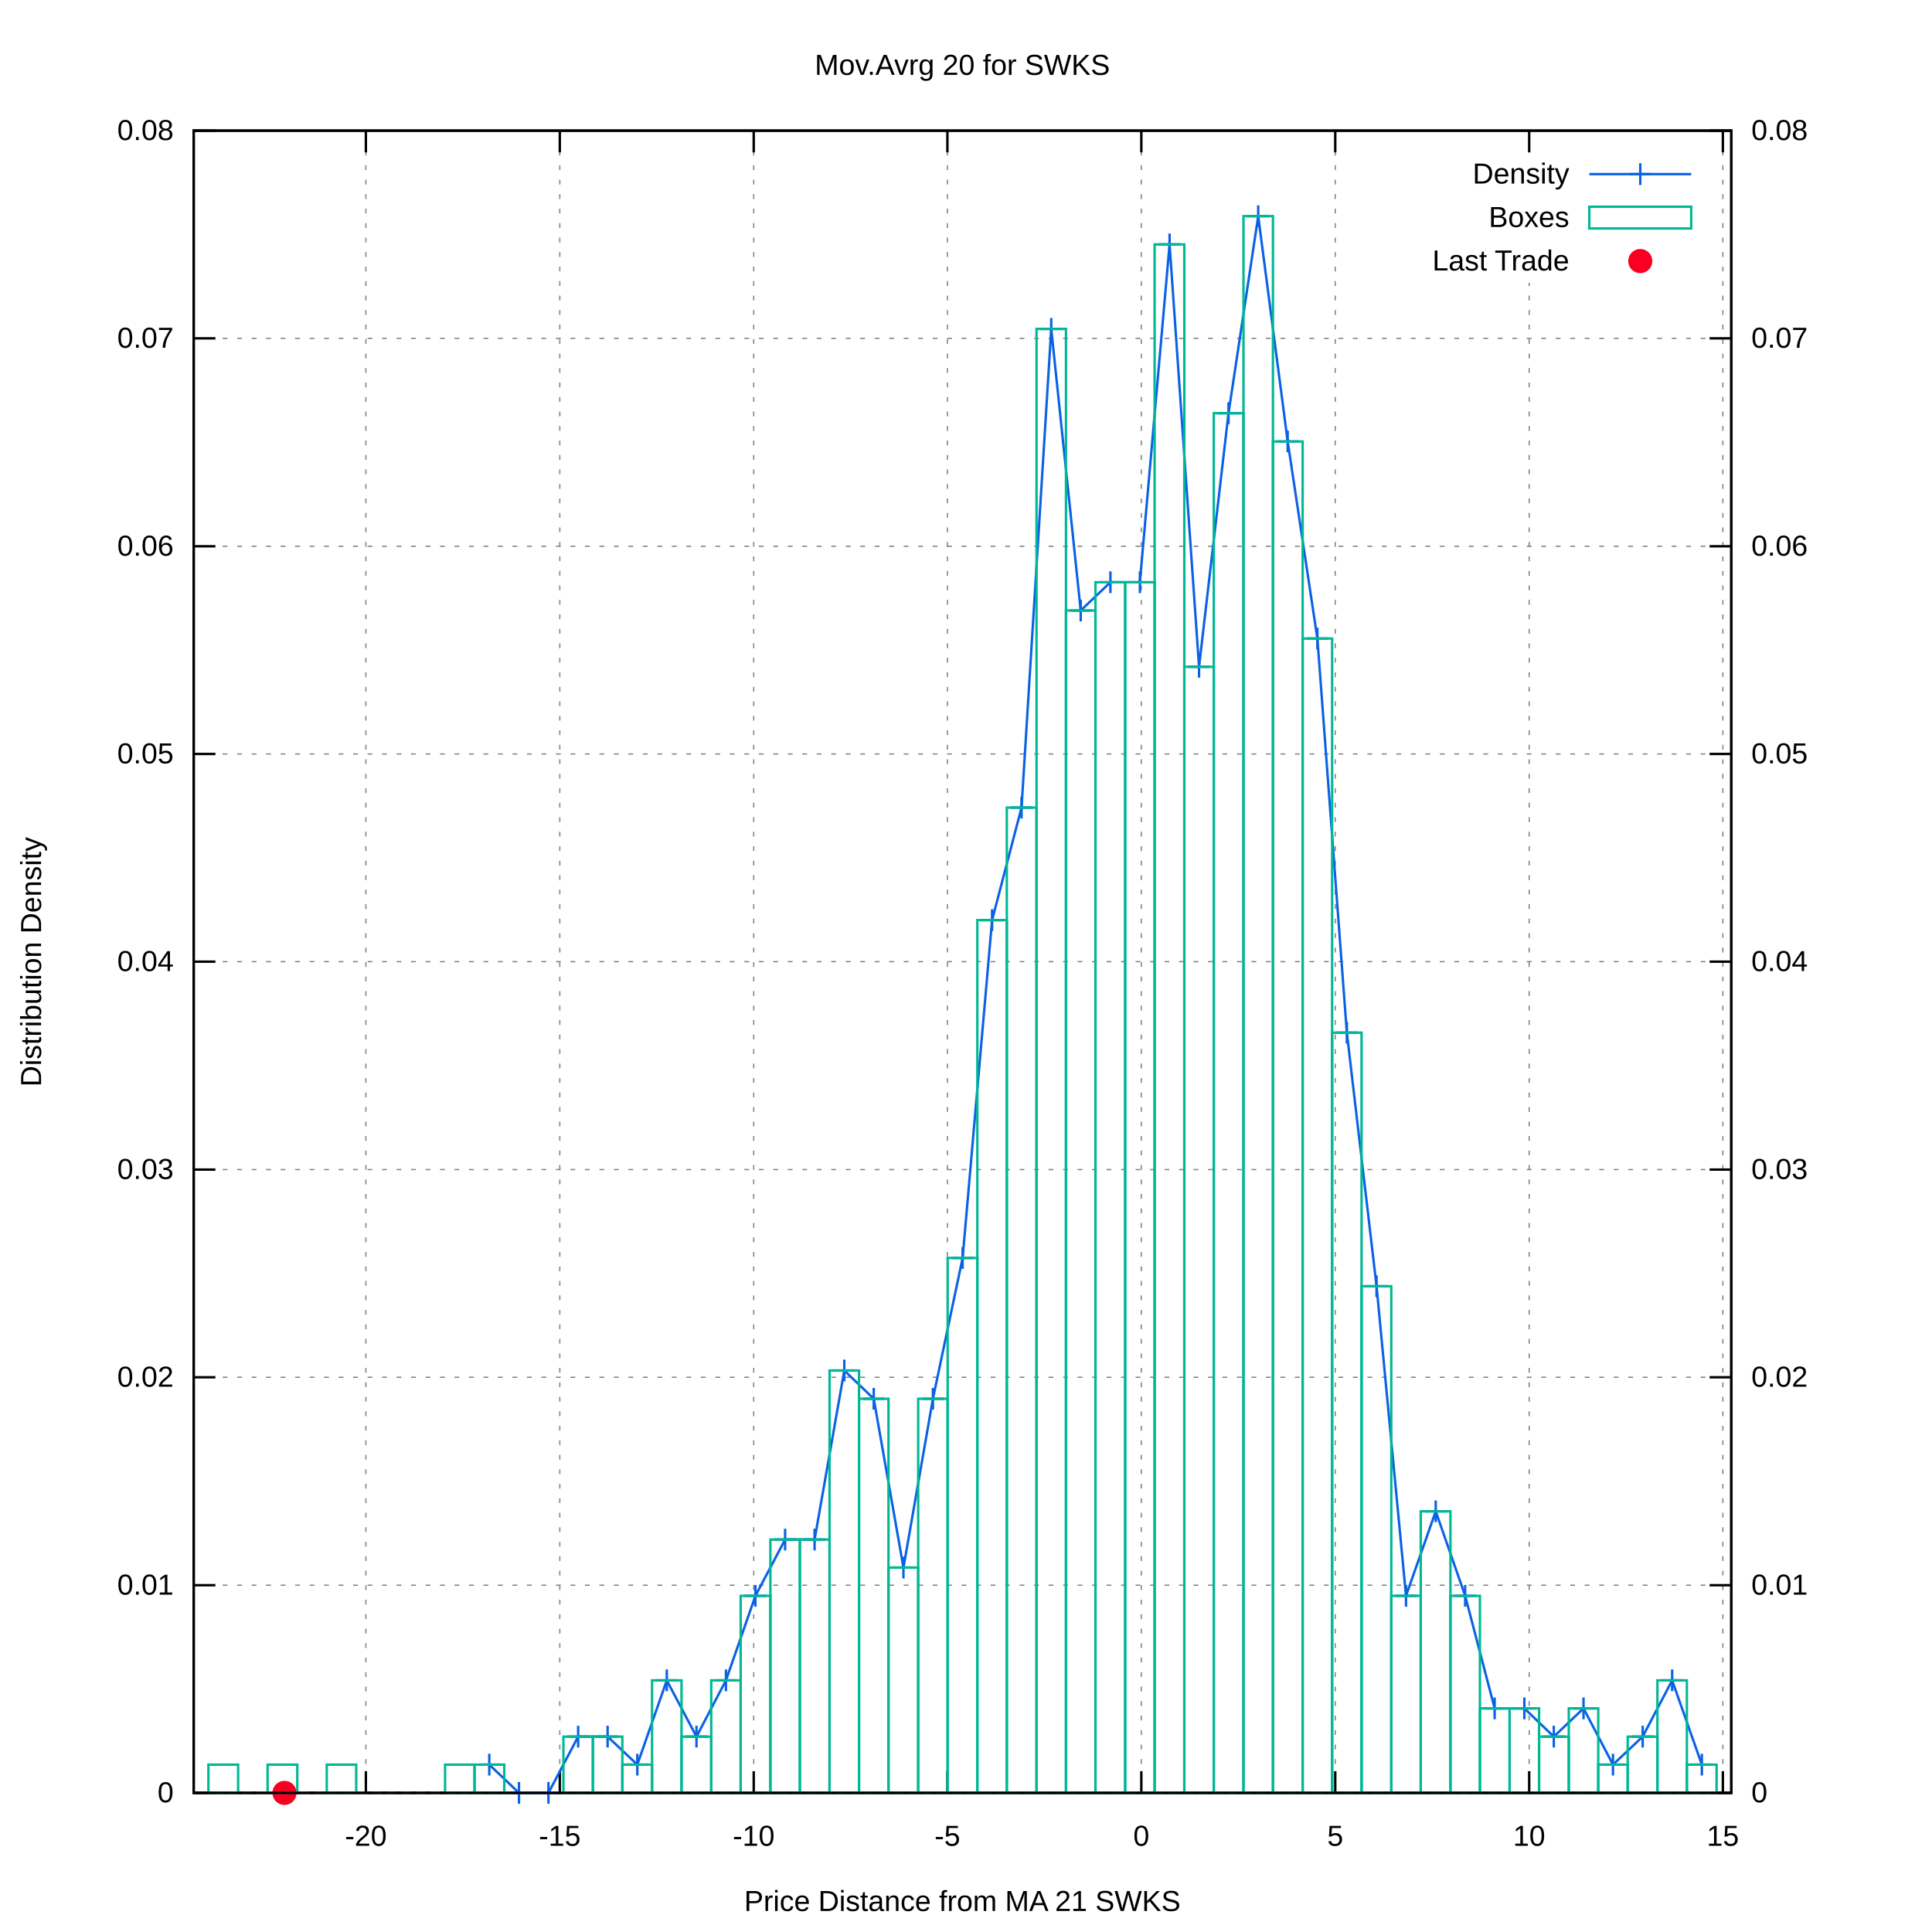
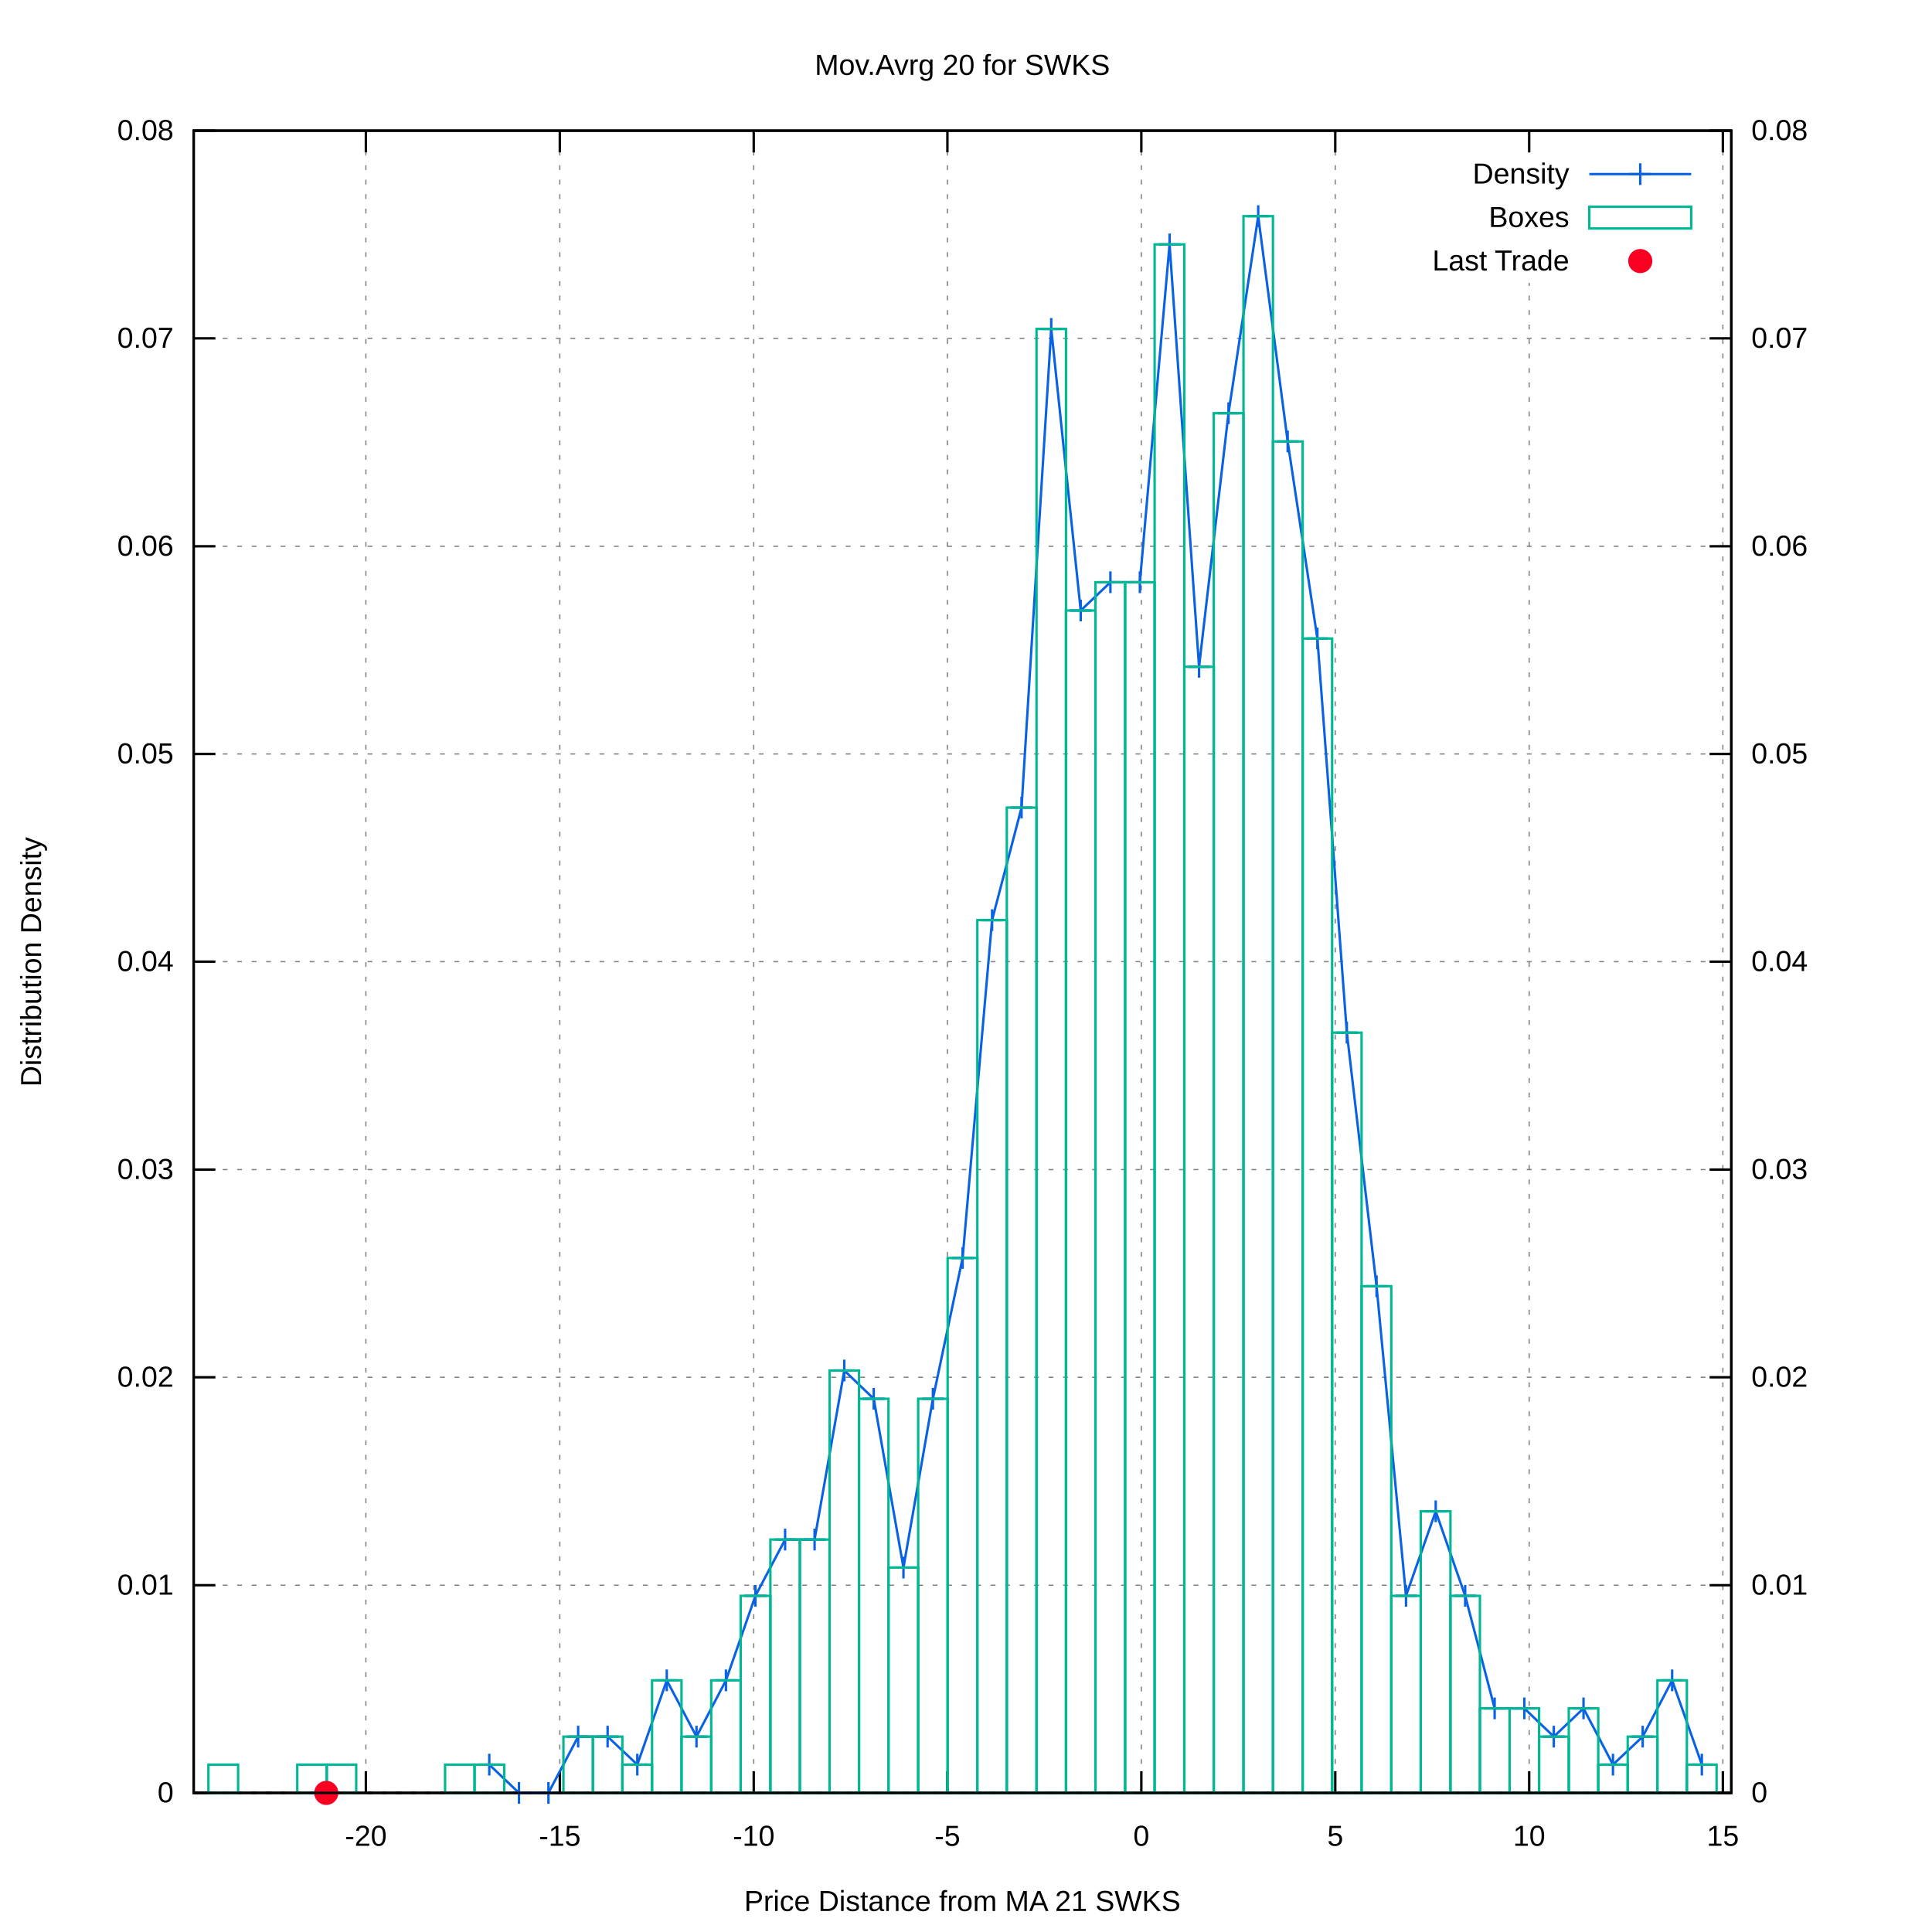
<svg xmlns="http://www.w3.org/2000/svg" xmlns:xlink="http://www.w3.org/1999/xlink" viewBox="0 0 800 800">
  <g id="gnuplot_canvas">
    <rect x="0" y="0" width="800" height="800" fill="#ffffff" />
    <defs>
      <circle id="gpDot" r="0.5" stroke-width="0.5" />
      <path id="gpPt0" stroke-width="0.222" stroke="currentColor" d="M-1,0 h2 M0,-1 v2" />
      <path id="gpPt1" stroke-width="0.222" stroke="currentColor" d="M-1,-1 L1,1 M1,-1 L-1,1" />
      <path id="gpPt2" stroke-width="0.222" stroke="currentColor" d="M-1,0 L1,0 M0,-1 L0,1 M-1,-1 L1,1 M-1,1 L1,-1" />
      <rect id="gpPt3" stroke-width="0.222" stroke="currentColor" x="-1" y="-1" width="2" height="2" />
      <rect id="gpPt4" stroke-width="0.222" stroke="currentColor" fill="currentColor" x="-1" y="-1" width="2" height="2" />
      <circle id="gpPt5" stroke-width="0.222" stroke="currentColor" cx="0" cy="0" r="1" />
      <use xlink:href="#gpPt5" id="gpPt6" fill="currentColor" stroke="none" />
      <path id="gpPt7" stroke-width="0.222" stroke="currentColor" d="M0,-1.33 L-1.33,0.67 L1.33,0.67 z" />
      <use xlink:href="#gpPt7" id="gpPt8" fill="currentColor" stroke="none" />
      <use xlink:href="#gpPt7" id="gpPt9" stroke="currentColor" transform="rotate(180)" />
      <use xlink:href="#gpPt9" id="gpPt10" fill="currentColor" stroke="none" />
      <use xlink:href="#gpPt3" id="gpPt11" stroke="currentColor" transform="rotate(45)" />
      <use xlink:href="#gpPt11" id="gpPt12" fill="currentColor" stroke="none" />
      <path id="gpPt13" stroke-width="0.222" stroke="currentColor" d="M0,1.330 L1.265,0.411 L0.782,-1.067 L-0.782,-1.076 L-1.265,0.411 z" />
      <use xlink:href="#gpPt13" id="gpPt14" fill="currentColor" stroke="none" />
      <filter id="textbox" filterUnits="objectBoundingBox" x="0" y="0" height="1" width="1">
        <feFlood flood-color="#FFFFFF" flood-opacity="1" result="bgnd" />
        <feComposite in="SourceGraphic" in2="bgnd" operator="atop" />
      </filter>
      <filter id="greybox" filterUnits="objectBoundingBox" x="0" y="0" height="1" width="1">
        <feFlood flood-color="lightgrey" flood-opacity="1" result="grey" />
        <feComposite in="SourceGraphic" in2="grey" operator="atop" />
      </filter>
    </defs>
    <g fill="none" color="#FFFFFF" stroke="black" stroke-width="1.00" stroke-linecap="butt" stroke-linejoin="miter">
</g>
    <g fill="none" color="black" stroke="currentColor" stroke-width="1.00" stroke-linecap="butt" stroke-linejoin="miter">
</g>
    <g fill="none" color="black" stroke="black" stroke-width="0.50" stroke-linecap="butt" stroke-linejoin="miter">
</g>
    <g fill="none" color="gray" stroke="currentColor" stroke-width="0.50" stroke-linecap="butt" stroke-linejoin="miter">
      <path stroke="gray" stroke-dasharray="2,4" class="gridline" d="M80.2,742.4 L716.9,742.4  " />
    </g>
    <g fill="none" color="gray" stroke="gray" stroke-width="1.00" stroke-linecap="butt" stroke-linejoin="miter">
</g>
    <g fill="none" color="black" stroke="currentColor" stroke-width="1.00" stroke-linecap="butt" stroke-linejoin="miter">
      <path stroke="black" d="M80.2,742.4 L89.2,742.4  " />
      <g transform="translate(71.9,746.3)" stroke="none" fill="black" font-family="arial" font-size="12.00" text-anchor="end">
        <text>
          <tspan font-family="arial"> 0</tspan>
        </text>
      </g>
    </g>
    <g fill="none" color="black" stroke="currentColor" stroke-width="1.00" stroke-linecap="butt" stroke-linejoin="miter">
</g>
    <g fill="none" color="black" stroke="black" stroke-width="0.50" stroke-linecap="butt" stroke-linejoin="miter">
</g>
    <g fill="none" color="gray" stroke="currentColor" stroke-width="0.50" stroke-linecap="butt" stroke-linejoin="miter">
      <path stroke="gray" stroke-dasharray="2,4" class="gridline" d="M80.2,656.4 L716.9,656.4  " />
    </g>
    <g fill="none" color="gray" stroke="gray" stroke-width="1.00" stroke-linecap="butt" stroke-linejoin="miter">
</g>
    <g fill="none" color="black" stroke="currentColor" stroke-width="1.00" stroke-linecap="butt" stroke-linejoin="miter">
      <path stroke="black" d="M80.2,656.4 L89.2,656.4  " />
      <g transform="translate(71.9,660.3)" stroke="none" fill="black" font-family="arial" font-size="12.00" text-anchor="end">
        <text>
          <tspan font-family="arial"> 0.01</tspan>
        </text>
      </g>
    </g>
    <g fill="none" color="black" stroke="currentColor" stroke-width="1.00" stroke-linecap="butt" stroke-linejoin="miter">
</g>
    <g fill="none" color="black" stroke="black" stroke-width="0.50" stroke-linecap="butt" stroke-linejoin="miter">
</g>
    <g fill="none" color="gray" stroke="currentColor" stroke-width="0.50" stroke-linecap="butt" stroke-linejoin="miter">
      <path stroke="gray" stroke-dasharray="2,4" class="gridline" d="M80.2,570.3 L716.9,570.3  " />
    </g>
    <g fill="none" color="gray" stroke="gray" stroke-width="1.00" stroke-linecap="butt" stroke-linejoin="miter">
</g>
    <g fill="none" color="black" stroke="currentColor" stroke-width="1.00" stroke-linecap="butt" stroke-linejoin="miter">
      <path stroke="black" d="M80.2,570.3 L89.2,570.3  " />
      <g transform="translate(71.9,574.2)" stroke="none" fill="black" font-family="arial" font-size="12.00" text-anchor="end">
        <text>
          <tspan font-family="arial"> 0.02</tspan>
        </text>
      </g>
    </g>
    <g fill="none" color="black" stroke="currentColor" stroke-width="1.00" stroke-linecap="butt" stroke-linejoin="miter">
</g>
    <g fill="none" color="black" stroke="black" stroke-width="0.50" stroke-linecap="butt" stroke-linejoin="miter">
</g>
    <g fill="none" color="gray" stroke="currentColor" stroke-width="0.50" stroke-linecap="butt" stroke-linejoin="miter">
      <path stroke="gray" stroke-dasharray="2,4" class="gridline" d="M80.2,484.3 L716.9,484.3  " />
    </g>
    <g fill="none" color="gray" stroke="gray" stroke-width="1.00" stroke-linecap="butt" stroke-linejoin="miter">
</g>
    <g fill="none" color="black" stroke="currentColor" stroke-width="1.00" stroke-linecap="butt" stroke-linejoin="miter">
      <path stroke="black" d="M80.2,484.3 L89.2,484.3  " />
      <g transform="translate(71.9,488.2)" stroke="none" fill="black" font-family="arial" font-size="12.00" text-anchor="end">
        <text>
          <tspan font-family="arial"> 0.03</tspan>
        </text>
      </g>
    </g>
    <g fill="none" color="black" stroke="currentColor" stroke-width="1.00" stroke-linecap="butt" stroke-linejoin="miter">
</g>
    <g fill="none" color="black" stroke="black" stroke-width="0.50" stroke-linecap="butt" stroke-linejoin="miter">
</g>
    <g fill="none" color="gray" stroke="currentColor" stroke-width="0.50" stroke-linecap="butt" stroke-linejoin="miter">
      <path stroke="gray" stroke-dasharray="2,4" class="gridline" d="M80.2,398.2 L716.9,398.2  " />
    </g>
    <g fill="none" color="gray" stroke="gray" stroke-width="1.00" stroke-linecap="butt" stroke-linejoin="miter">
</g>
    <g fill="none" color="black" stroke="currentColor" stroke-width="1.00" stroke-linecap="butt" stroke-linejoin="miter">
      <path stroke="black" d="M80.2,398.2 L89.2,398.2  " />
      <g transform="translate(71.9,402.1)" stroke="none" fill="black" font-family="arial" font-size="12.00" text-anchor="end">
        <text>
          <tspan font-family="arial"> 0.04</tspan>
        </text>
      </g>
    </g>
    <g fill="none" color="black" stroke="currentColor" stroke-width="1.00" stroke-linecap="butt" stroke-linejoin="miter">
</g>
    <g fill="none" color="black" stroke="black" stroke-width="0.50" stroke-linecap="butt" stroke-linejoin="miter">
</g>
    <g fill="none" color="gray" stroke="currentColor" stroke-width="0.50" stroke-linecap="butt" stroke-linejoin="miter">
      <path stroke="gray" stroke-dasharray="2,4" class="gridline" d="M80.2,312.2 L716.9,312.2  " />
    </g>
    <g fill="none" color="gray" stroke="gray" stroke-width="1.00" stroke-linecap="butt" stroke-linejoin="miter">
</g>
    <g fill="none" color="black" stroke="currentColor" stroke-width="1.00" stroke-linecap="butt" stroke-linejoin="miter">
      <path stroke="black" d="M80.2,312.2 L89.2,312.2  " />
      <g transform="translate(71.9,316.1)" stroke="none" fill="black" font-family="arial" font-size="12.00" text-anchor="end">
        <text>
          <tspan font-family="arial"> 0.05</tspan>
        </text>
      </g>
    </g>
    <g fill="none" color="black" stroke="currentColor" stroke-width="1.00" stroke-linecap="butt" stroke-linejoin="miter">
</g>
    <g fill="none" color="black" stroke="black" stroke-width="0.50" stroke-linecap="butt" stroke-linejoin="miter">
</g>
    <g fill="none" color="gray" stroke="currentColor" stroke-width="0.50" stroke-linecap="butt" stroke-linejoin="miter">
      <path stroke="gray" stroke-dasharray="2,4" class="gridline" d="M80.2,226.2 L716.9,226.2  " />
    </g>
    <g fill="none" color="gray" stroke="gray" stroke-width="1.00" stroke-linecap="butt" stroke-linejoin="miter">
</g>
    <g fill="none" color="black" stroke="currentColor" stroke-width="1.00" stroke-linecap="butt" stroke-linejoin="miter">
      <path stroke="black" d="M80.2,226.2 L89.2,226.2  " />
      <g transform="translate(71.9,230.1)" stroke="none" fill="black" font-family="arial" font-size="12.00" text-anchor="end">
        <text>
          <tspan font-family="arial"> 0.06</tspan>
        </text>
      </g>
    </g>
    <g fill="none" color="black" stroke="currentColor" stroke-width="1.00" stroke-linecap="butt" stroke-linejoin="miter">
</g>
    <g fill="none" color="black" stroke="black" stroke-width="0.50" stroke-linecap="butt" stroke-linejoin="miter">
</g>
    <g fill="none" color="gray" stroke="currentColor" stroke-width="0.50" stroke-linecap="butt" stroke-linejoin="miter">
      <path stroke="gray" stroke-dasharray="2,4" class="gridline" d="M80.2,140.1 L716.9,140.1  " />
    </g>
    <g fill="none" color="gray" stroke="gray" stroke-width="1.00" stroke-linecap="butt" stroke-linejoin="miter">
</g>
    <g fill="none" color="black" stroke="currentColor" stroke-width="1.00" stroke-linecap="butt" stroke-linejoin="miter">
      <path stroke="black" d="M80.2,140.1 L89.2,140.1  " />
      <g transform="translate(71.9,144.0)" stroke="none" fill="black" font-family="arial" font-size="12.00" text-anchor="end">
        <text>
          <tspan font-family="arial"> 0.07</tspan>
        </text>
      </g>
    </g>
    <g fill="none" color="black" stroke="currentColor" stroke-width="1.00" stroke-linecap="butt" stroke-linejoin="miter">
</g>
    <g fill="none" color="black" stroke="black" stroke-width="0.50" stroke-linecap="butt" stroke-linejoin="miter">
</g>
    <g fill="none" color="gray" stroke="currentColor" stroke-width="0.50" stroke-linecap="butt" stroke-linejoin="miter">
      <path stroke="gray" stroke-dasharray="2,4" class="gridline" d="M80.2,54.1 L716.9,54.1  " />
    </g>
    <g fill="none" color="gray" stroke="gray" stroke-width="1.00" stroke-linecap="butt" stroke-linejoin="miter">
</g>
    <g fill="none" color="black" stroke="currentColor" stroke-width="1.00" stroke-linecap="butt" stroke-linejoin="miter">
      <path stroke="black" d="M80.2,54.1 L89.2,54.1  " />
      <g transform="translate(71.9,58.0)" stroke="none" fill="black" font-family="arial" font-size="12.00" text-anchor="end">
        <text>
          <tspan font-family="arial"> 0.08</tspan>
        </text>
      </g>
    </g>
    <g fill="none" color="black" stroke="currentColor" stroke-width="1.00" stroke-linecap="butt" stroke-linejoin="miter">
</g>
    <g fill="none" color="black" stroke="black" stroke-width="0.50" stroke-linecap="butt" stroke-linejoin="miter">
</g>
    <g fill="none" color="gray" stroke="currentColor" stroke-width="0.50" stroke-linecap="butt" stroke-linejoin="miter">
      <path stroke="gray" stroke-dasharray="2,4" class="gridline" d="M151.5,742.4 L151.5,54.1  " />
    </g>
    <g fill="none" color="gray" stroke="gray" stroke-width="1.00" stroke-linecap="butt" stroke-linejoin="miter">
</g>
    <g fill="none" color="black" stroke="currentColor" stroke-width="1.00" stroke-linecap="butt" stroke-linejoin="miter">
      <path stroke="black" d="M151.5,742.4 L151.5,733.4 M151.5,54.1 L151.5,63.1  " />
      <g transform="translate(151.5,764.3)" stroke="none" fill="black" font-family="arial" font-size="12.00" text-anchor="middle">
        <text>
          <tspan font-family="arial">-20</tspan>
        </text>
      </g>
    </g>
    <g fill="none" color="black" stroke="currentColor" stroke-width="1.00" stroke-linecap="butt" stroke-linejoin="miter">
</g>
    <g fill="none" color="black" stroke="black" stroke-width="0.50" stroke-linecap="butt" stroke-linejoin="miter">
</g>
    <g fill="none" color="gray" stroke="currentColor" stroke-width="0.50" stroke-linecap="butt" stroke-linejoin="miter">
      <path stroke="gray" stroke-dasharray="2,4" class="gridline" d="M231.8,742.4 L231.8,54.1  " />
    </g>
    <g fill="none" color="gray" stroke="gray" stroke-width="1.00" stroke-linecap="butt" stroke-linejoin="miter">
</g>
    <g fill="none" color="black" stroke="currentColor" stroke-width="1.00" stroke-linecap="butt" stroke-linejoin="miter">
      <path stroke="black" d="M231.8,742.4 L231.8,733.4 M231.8,54.1 L231.8,63.1  " />
      <g transform="translate(231.8,764.3)" stroke="none" fill="black" font-family="arial" font-size="12.00" text-anchor="middle">
        <text>
          <tspan font-family="arial">-15</tspan>
        </text>
      </g>
    </g>
    <g fill="none" color="black" stroke="currentColor" stroke-width="1.00" stroke-linecap="butt" stroke-linejoin="miter">
</g>
    <g fill="none" color="black" stroke="black" stroke-width="0.50" stroke-linecap="butt" stroke-linejoin="miter">
</g>
    <g fill="none" color="gray" stroke="currentColor" stroke-width="0.50" stroke-linecap="butt" stroke-linejoin="miter">
      <path stroke="gray" stroke-dasharray="2,4" class="gridline" d="M312.1,742.4 L312.1,54.1  " />
    </g>
    <g fill="none" color="gray" stroke="gray" stroke-width="1.00" stroke-linecap="butt" stroke-linejoin="miter">
</g>
    <g fill="none" color="black" stroke="currentColor" stroke-width="1.00" stroke-linecap="butt" stroke-linejoin="miter">
      <path stroke="black" d="M312.1,742.4 L312.1,733.4 M312.1,54.1 L312.1,63.1  " />
      <g transform="translate(312.1,764.3)" stroke="none" fill="black" font-family="arial" font-size="12.00" text-anchor="middle">
        <text>
          <tspan font-family="arial">-10</tspan>
        </text>
      </g>
    </g>
    <g fill="none" color="black" stroke="currentColor" stroke-width="1.00" stroke-linecap="butt" stroke-linejoin="miter">
</g>
    <g fill="none" color="black" stroke="black" stroke-width="0.50" stroke-linecap="butt" stroke-linejoin="miter">
</g>
    <g fill="none" color="gray" stroke="currentColor" stroke-width="0.50" stroke-linecap="butt" stroke-linejoin="miter">
      <path stroke="gray" stroke-dasharray="2,4" class="gridline" d="M392.3,742.4 L392.3,54.1  " />
    </g>
    <g fill="none" color="gray" stroke="gray" stroke-width="1.00" stroke-linecap="butt" stroke-linejoin="miter">
</g>
    <g fill="none" color="black" stroke="currentColor" stroke-width="1.00" stroke-linecap="butt" stroke-linejoin="miter">
      <path stroke="black" d="M392.3,742.4 L392.3,733.4 M392.3,54.1 L392.3,63.1  " />
      <g transform="translate(392.3,764.3)" stroke="none" fill="black" font-family="arial" font-size="12.00" text-anchor="middle">
        <text>
          <tspan font-family="arial">-5</tspan>
        </text>
      </g>
    </g>
    <g fill="none" color="black" stroke="currentColor" stroke-width="1.00" stroke-linecap="butt" stroke-linejoin="miter">
</g>
    <g fill="none" color="black" stroke="black" stroke-width="0.50" stroke-linecap="butt" stroke-linejoin="miter">
</g>
    <g fill="none" color="gray" stroke="currentColor" stroke-width="0.50" stroke-linecap="butt" stroke-linejoin="miter">
      <path stroke="gray" stroke-dasharray="2,4" class="gridline" d="M472.6,742.4 L472.6,54.1  " />
    </g>
    <g fill="none" color="gray" stroke="gray" stroke-width="1.00" stroke-linecap="butt" stroke-linejoin="miter">
</g>
    <g fill="none" color="black" stroke="currentColor" stroke-width="1.00" stroke-linecap="butt" stroke-linejoin="miter">
      <path stroke="black" d="M472.6,742.4 L472.6,733.4 M472.6,54.1 L472.6,63.1  " />
      <g transform="translate(472.6,764.3)" stroke="none" fill="black" font-family="arial" font-size="12.00" text-anchor="middle">
        <text>
          <tspan font-family="arial"> 0</tspan>
        </text>
      </g>
    </g>
    <g fill="none" color="black" stroke="currentColor" stroke-width="1.00" stroke-linecap="butt" stroke-linejoin="miter">
</g>
    <g fill="none" color="black" stroke="black" stroke-width="0.50" stroke-linecap="butt" stroke-linejoin="miter">
</g>
    <g fill="none" color="gray" stroke="currentColor" stroke-width="0.50" stroke-linecap="butt" stroke-linejoin="miter">
      <path stroke="gray" stroke-dasharray="2,4" class="gridline" d="M552.9,742.4 L552.9,54.1  " />
    </g>
    <g fill="none" color="gray" stroke="gray" stroke-width="1.00" stroke-linecap="butt" stroke-linejoin="miter">
</g>
    <g fill="none" color="black" stroke="currentColor" stroke-width="1.00" stroke-linecap="butt" stroke-linejoin="miter">
      <path stroke="black" d="M552.9,742.4 L552.9,733.4 M552.9,54.1 L552.9,63.1  " />
      <g transform="translate(552.9,764.3)" stroke="none" fill="black" font-family="arial" font-size="12.00" text-anchor="middle">
        <text>
          <tspan font-family="arial"> 5</tspan>
        </text>
      </g>
    </g>
    <g fill="none" color="black" stroke="currentColor" stroke-width="1.00" stroke-linecap="butt" stroke-linejoin="miter">
</g>
    <g fill="none" color="black" stroke="black" stroke-width="0.50" stroke-linecap="butt" stroke-linejoin="miter">
</g>
    <g fill="none" color="gray" stroke="currentColor" stroke-width="0.50" stroke-linecap="butt" stroke-linejoin="miter">
      <path stroke="gray" stroke-dasharray="2,4" class="gridline" d="M633.2,742.4 L633.2,117.1 M633.2,63.1 L633.2,54.1  " />
    </g>
    <g fill="none" color="gray" stroke="gray" stroke-width="1.00" stroke-linecap="butt" stroke-linejoin="miter">
</g>
    <g fill="none" color="black" stroke="currentColor" stroke-width="1.00" stroke-linecap="butt" stroke-linejoin="miter">
      <path stroke="black" d="M633.2,742.4 L633.2,733.4 M633.2,54.1 L633.2,63.1  " />
      <g transform="translate(633.2,764.3)" stroke="none" fill="black" font-family="arial" font-size="12.00" text-anchor="middle">
        <text>
          <tspan font-family="arial"> 10</tspan>
        </text>
      </g>
    </g>
    <g fill="none" color="black" stroke="currentColor" stroke-width="1.00" stroke-linecap="butt" stroke-linejoin="miter">
</g>
    <g fill="none" color="black" stroke="black" stroke-width="0.50" stroke-linecap="butt" stroke-linejoin="miter">
</g>
    <g fill="none" color="gray" stroke="currentColor" stroke-width="0.50" stroke-linecap="butt" stroke-linejoin="miter">
      <path stroke="gray" stroke-dasharray="2,4" class="gridline" d="M713.4,742.4 L713.4,54.1  " />
    </g>
    <g fill="none" color="gray" stroke="gray" stroke-width="1.00" stroke-linecap="butt" stroke-linejoin="miter">
</g>
    <g fill="none" color="black" stroke="currentColor" stroke-width="1.00" stroke-linecap="butt" stroke-linejoin="miter">
      <path stroke="black" d="M713.4,742.4 L713.4,733.4 M713.4,54.1 L713.4,63.1  " />
      <g transform="translate(713.4,764.3)" stroke="none" fill="black" font-family="arial" font-size="12.00" text-anchor="middle">
        <text>
          <tspan font-family="arial"> 15</tspan>
        </text>
      </g>
    </g>
    <g fill="none" color="black" stroke="currentColor" stroke-width="1.00" stroke-linecap="butt" stroke-linejoin="miter">
      <path stroke="black" d="M716.9,742.4 L707.9,742.4  " />
      <g transform="translate(725.2,746.3)" stroke="none" fill="black" font-family="arial" font-size="12.00" text-anchor="start">
        <text>
          <tspan font-family="arial"> 0</tspan>
        </text>
      </g>
    </g>
    <g fill="none" color="black" stroke="currentColor" stroke-width="1.00" stroke-linecap="butt" stroke-linejoin="miter">
      <path stroke="black" d="M716.9,656.4 L707.9,656.4  " />
      <g transform="translate(725.2,660.3)" stroke="none" fill="black" font-family="arial" font-size="12.00" text-anchor="start">
        <text>
          <tspan font-family="arial"> 0.01</tspan>
        </text>
      </g>
    </g>
    <g fill="none" color="black" stroke="currentColor" stroke-width="1.00" stroke-linecap="butt" stroke-linejoin="miter">
      <path stroke="black" d="M716.9,570.3 L707.9,570.3  " />
      <g transform="translate(725.2,574.2)" stroke="none" fill="black" font-family="arial" font-size="12.00" text-anchor="start">
        <text>
          <tspan font-family="arial"> 0.02</tspan>
        </text>
      </g>
    </g>
    <g fill="none" color="black" stroke="currentColor" stroke-width="1.00" stroke-linecap="butt" stroke-linejoin="miter">
      <path stroke="black" d="M716.9,484.3 L707.9,484.3  " />
      <g transform="translate(725.2,488.2)" stroke="none" fill="black" font-family="arial" font-size="12.00" text-anchor="start">
        <text>
          <tspan font-family="arial"> 0.03</tspan>
        </text>
      </g>
    </g>
    <g fill="none" color="black" stroke="currentColor" stroke-width="1.00" stroke-linecap="butt" stroke-linejoin="miter">
      <path stroke="black" d="M716.9,398.2 L707.9,398.2  " />
      <g transform="translate(725.2,402.1)" stroke="none" fill="black" font-family="arial" font-size="12.00" text-anchor="start">
        <text>
          <tspan font-family="arial"> 0.04</tspan>
        </text>
      </g>
    </g>
    <g fill="none" color="black" stroke="currentColor" stroke-width="1.00" stroke-linecap="butt" stroke-linejoin="miter">
      <path stroke="black" d="M716.9,312.2 L707.9,312.2  " />
      <g transform="translate(725.2,316.1)" stroke="none" fill="black" font-family="arial" font-size="12.00" text-anchor="start">
        <text>
          <tspan font-family="arial"> 0.05</tspan>
        </text>
      </g>
    </g>
    <g fill="none" color="black" stroke="currentColor" stroke-width="1.00" stroke-linecap="butt" stroke-linejoin="miter">
      <path stroke="black" d="M716.9,226.2 L707.9,226.2  " />
      <g transform="translate(725.2,230.1)" stroke="none" fill="black" font-family="arial" font-size="12.00" text-anchor="start">
        <text>
          <tspan font-family="arial"> 0.06</tspan>
        </text>
      </g>
    </g>
    <g fill="none" color="black" stroke="currentColor" stroke-width="1.00" stroke-linecap="butt" stroke-linejoin="miter">
      <path stroke="black" d="M716.9,140.1 L707.9,140.1  " />
      <g transform="translate(725.2,144.0)" stroke="none" fill="black" font-family="arial" font-size="12.00" text-anchor="start">
        <text>
          <tspan font-family="arial"> 0.07</tspan>
        </text>
      </g>
    </g>
    <g fill="none" color="black" stroke="currentColor" stroke-width="1.00" stroke-linecap="butt" stroke-linejoin="miter">
      <path stroke="black" d="M716.9,54.1 L707.9,54.1  " />
      <g transform="translate(725.2,58.0)" stroke="none" fill="black" font-family="arial" font-size="12.00" text-anchor="start">
        <text>
          <tspan font-family="arial"> 0.08</tspan>
        </text>
      </g>
    </g>
    <g fill="none" color="black" stroke="currentColor" stroke-width="1.00" stroke-linecap="butt" stroke-linejoin="miter">
</g>
    <g fill="none" color="gray" stroke="currentColor" stroke-width="1.00" stroke-linecap="butt" stroke-linejoin="miter">
      <path stroke="black" stroke-dasharray="2,4" d="M80.2,742.4 L716.9,742.4  " />
    </g>
    <g fill="none" color="black" stroke="currentColor" stroke-width="1.00" stroke-linecap="butt" stroke-linejoin="miter">
      <path stroke="black" d="M80.2,54.1 L80.2,742.4 L716.9,742.4 L716.9,54.1 L80.2,54.1 Z  " />
    </g>
    <g fill="none" color="black" stroke="currentColor" stroke-width="1.00" stroke-linecap="butt" stroke-linejoin="miter">
      <g transform="translate(17.0,398.3) rotate(270)" stroke="none" fill="black" font-family="arial" font-size="12.00" text-anchor="middle">
        <text>
          <tspan font-family="arial">Distribution Density</tspan>
        </text>
      </g>
    </g>
    <g fill="none" color="black" stroke="currentColor" stroke-width="1.00" stroke-linecap="butt" stroke-linejoin="miter">
      <g transform="translate(398.5,791.3)" stroke="none" fill="black" font-family="arial" font-size="12.00" text-anchor="middle">
        <text>
          <tspan font-family="arial">Price Distance from MA 21 SWKS</tspan>
        </text>
      </g>
    </g>
    <g fill="none" color="black" stroke="currentColor" stroke-width="1.00" stroke-linecap="butt" stroke-linejoin="miter">
      <g transform="translate(398.5,31.0)" stroke="none" fill="black" font-family="arial" font-size="12.00" text-anchor="middle">
        <text>
          <tspan font-family="arial">Mov.Avrg 20 for SWKS </tspan>
        </text>
      </g>
    </g>
    <g id="gnuplot_plot_1">
      <g fill="none" color="black" stroke="currentColor" stroke-width="1.00" stroke-linecap="butt" stroke-linejoin="miter">
        <g transform="translate(649.8,76.0)" stroke="none" fill="black" font-family="arial" font-size="12.00" text-anchor="end">
          <text>
            <tspan font-family="arial">Density</tspan>
          </text>
        </g>
      </g>
      <g fill="none" color="black" stroke="currentColor" stroke-width="1.00" stroke-linecap="butt" stroke-linejoin="miter">
        <path stroke="rgb(  9,  97, 228)" d="M658.1,72.1 L700.3,72.1 M202.6,730.7 L214.9,742.4 L227.1,742.4 L239.4,719.1 L251.6,719.1 L263.9,730.7   L276.1,695.8 L288.4,719.1 L300.6,695.8 L312.8,660.8 L325.1,637.5 L337.3,637.5 L349.6,567.5 L361.8,579.2   L374.1,649.1 L386.3,579.2 L398.6,520.9 L410.8,381.0 L423.0,334.4 L435.3,136.2 L447.5,252.8 L459.8,241.1   L472.0,241.1 L484.3,101.2 L496.5,276.1 L508.7,171.1 L521.0,89.5 L533.2,182.8 L545.5,264.4 L557.7,427.6   L570.0,532.6 L582.2,660.8 L594.5,625.8 L606.7,660.8 L618.9,707.4 L631.2,707.4 L643.4,719.1 L655.7,707.4   L667.9,730.7 L680.2,719.1 L692.4,695.8 L704.7,730.7  " />
        <use xlink:href="#gpPt0" transform="translate(202.6,730.7) scale(4.50)" color="rgb(  9,  97, 228)" />
        <use xlink:href="#gpPt0" transform="translate(214.9,742.4) scale(4.50)" color="rgb(  9,  97, 228)" />
        <use xlink:href="#gpPt0" transform="translate(227.1,742.4) scale(4.50)" color="rgb(  9,  97, 228)" />
        <use xlink:href="#gpPt0" transform="translate(239.4,719.1) scale(4.50)" color="rgb(  9,  97, 228)" />
        <use xlink:href="#gpPt0" transform="translate(251.6,719.1) scale(4.50)" color="rgb(  9,  97, 228)" />
        <use xlink:href="#gpPt0" transform="translate(263.9,730.7) scale(4.50)" color="rgb(  9,  97, 228)" />
        <use xlink:href="#gpPt0" transform="translate(276.1,695.8) scale(4.50)" color="rgb(  9,  97, 228)" />
        <use xlink:href="#gpPt0" transform="translate(288.4,719.1) scale(4.50)" color="rgb(  9,  97, 228)" />
        <use xlink:href="#gpPt0" transform="translate(300.6,695.8) scale(4.50)" color="rgb(  9,  97, 228)" />
        <use xlink:href="#gpPt0" transform="translate(312.8,660.8) scale(4.50)" color="rgb(  9,  97, 228)" />
        <use xlink:href="#gpPt0" transform="translate(325.1,637.5) scale(4.50)" color="rgb(  9,  97, 228)" />
        <use xlink:href="#gpPt0" transform="translate(337.3,637.5) scale(4.50)" color="rgb(  9,  97, 228)" />
        <use xlink:href="#gpPt0" transform="translate(349.6,567.5) scale(4.50)" color="rgb(  9,  97, 228)" />
        <use xlink:href="#gpPt0" transform="translate(361.8,579.2) scale(4.50)" color="rgb(  9,  97, 228)" />
        <use xlink:href="#gpPt0" transform="translate(374.1,649.1) scale(4.50)" color="rgb(  9,  97, 228)" />
        <use xlink:href="#gpPt0" transform="translate(386.3,579.2) scale(4.50)" color="rgb(  9,  97, 228)" />
        <use xlink:href="#gpPt0" transform="translate(398.6,520.9) scale(4.50)" color="rgb(  9,  97, 228)" />
        <use xlink:href="#gpPt0" transform="translate(410.8,381.0) scale(4.50)" color="rgb(  9,  97, 228)" />
        <use xlink:href="#gpPt0" transform="translate(423.0,334.4) scale(4.50)" color="rgb(  9,  97, 228)" />
        <use xlink:href="#gpPt0" transform="translate(435.3,136.2) scale(4.50)" color="rgb(  9,  97, 228)" />
        <use xlink:href="#gpPt0" transform="translate(447.5,252.8) scale(4.50)" color="rgb(  9,  97, 228)" />
        <use xlink:href="#gpPt0" transform="translate(459.8,241.1) scale(4.50)" color="rgb(  9,  97, 228)" />
        <use xlink:href="#gpPt0" transform="translate(472.0,241.1) scale(4.50)" color="rgb(  9,  97, 228)" />
        <use xlink:href="#gpPt0" transform="translate(484.3,101.2) scale(4.50)" color="rgb(  9,  97, 228)" />
        <use xlink:href="#gpPt0" transform="translate(496.5,276.1) scale(4.50)" color="rgb(  9,  97, 228)" />
        <use xlink:href="#gpPt0" transform="translate(508.7,171.1) scale(4.50)" color="rgb(  9,  97, 228)" />
        <use xlink:href="#gpPt0" transform="translate(521.0,89.5) scale(4.50)" color="rgb(  9,  97, 228)" />
        <use xlink:href="#gpPt0" transform="translate(533.2,182.8) scale(4.50)" color="rgb(  9,  97, 228)" />
        <use xlink:href="#gpPt0" transform="translate(545.5,264.4) scale(4.50)" color="rgb(  9,  97, 228)" />
        <use xlink:href="#gpPt0" transform="translate(557.7,427.6) scale(4.50)" color="rgb(  9,  97, 228)" />
        <use xlink:href="#gpPt0" transform="translate(570.0,532.6) scale(4.50)" color="rgb(  9,  97, 228)" />
        <use xlink:href="#gpPt0" transform="translate(582.2,660.8) scale(4.50)" color="rgb(  9,  97, 228)" />
        <use xlink:href="#gpPt0" transform="translate(594.5,625.8) scale(4.50)" color="rgb(  9,  97, 228)" />
        <use xlink:href="#gpPt0" transform="translate(606.7,660.8) scale(4.50)" color="rgb(  9,  97, 228)" />
        <use xlink:href="#gpPt0" transform="translate(618.9,707.4) scale(4.50)" color="rgb(  9,  97, 228)" />
        <use xlink:href="#gpPt0" transform="translate(631.2,707.4) scale(4.50)" color="rgb(  9,  97, 228)" />
        <use xlink:href="#gpPt0" transform="translate(643.4,719.1) scale(4.50)" color="rgb(  9,  97, 228)" />
        <use xlink:href="#gpPt0" transform="translate(655.7,707.4) scale(4.50)" color="rgb(  9,  97, 228)" />
        <use xlink:href="#gpPt0" transform="translate(667.9,730.7) scale(4.50)" color="rgb(  9,  97, 228)" />
        <use xlink:href="#gpPt0" transform="translate(680.2,719.1) scale(4.50)" color="rgb(  9,  97, 228)" />
        <use xlink:href="#gpPt0" transform="translate(692.4,695.8) scale(4.50)" color="rgb(  9,  97, 228)" />
        <use xlink:href="#gpPt0" transform="translate(704.7,730.7) scale(4.50)" color="rgb(  9,  97, 228)" />
        <use xlink:href="#gpPt0" transform="translate(679.2,72.1) scale(4.50)" color="rgb(  9,  97, 228)" />
      </g>
    </g>
    <g id="gnuplot_plot_2">
      <g fill="none" color="black" stroke="currentColor" stroke-width="1.00" stroke-linecap="butt" stroke-linejoin="miter">
        <g transform="translate(649.8,94.0)" stroke="none" fill="black" font-family="arial" font-size="12.00" text-anchor="end">
          <text>
            <tspan font-family="arial">Boxes</tspan>
          </text>
        </g>
      </g>
      <g fill="none" color="black" stroke="currentColor" stroke-width="1.00" stroke-linecap="butt" stroke-linejoin="miter">
        <path stroke="rgb(  0, 184, 148)" d="M658.1,94.6 L700.3,94.6 L700.3,85.6 L658.1,85.6 L658.1,94.6 Z  " />
        <path stroke="rgb(  0, 184, 148)" d="M86.3,742.4 L86.3,730.7 L98.6,730.7 L98.6,742.4 L86.3,742.4 Z  " />
-         <path stroke="rgb(  0, 184, 148)" d="M110.8,742.4 L110.8,730.7 L123.1,730.7 L123.1,742.4 L110.8,742.4 Z  " />
+         <path stroke="rgb(  0, 184, 148)" d="M123.1,742.4 L123.1,730.7 L135.3,730.7 L135.3,742.4 L123.1,742.4 Z  " />
        <path stroke="rgb(  0, 184, 148)" d="M135.3,742.4 L135.3,730.7 L147.5,730.7 L147.5,742.4 L135.3,742.4 Z  " />
        <path stroke="rgb(  0, 184, 148)" d="M184.3,742.4 L184.3,730.7 L196.5,730.7 L196.5,742.4 L184.3,742.4 Z  " />
        <path stroke="rgb(  0, 184, 148)" d="M196.5,742.4 L196.5,730.7 L208.8,730.7 L208.8,742.4 L196.5,742.4 Z  " />
        <path stroke="rgb(  0, 184, 148)" d="M233.3,742.4 L233.3,719.1 L245.5,719.1 L245.5,742.4 L233.3,742.4 Z  " />
        <path stroke="rgb(  0, 184, 148)" d="M245.5,742.4 L245.5,719.1 L257.7,719.1 L257.7,742.4 L245.5,742.4 Z  " />
        <path stroke="rgb(  0, 184, 148)" d="M257.7,742.4 L257.7,730.7 L270.0,730.7 L270.0,742.4 L257.7,742.4 Z  " />
        <path stroke="rgb(  0, 184, 148)" d="M270.0,742.4 L270.0,695.8 L282.2,695.8 L282.2,742.4 L270.0,742.4 Z  " />
        <path stroke="rgb(  0, 184, 148)" d="M282.2,742.4 L282.2,719.1 L294.5,719.1 L294.5,742.4 L282.2,742.4 Z  " />
        <path stroke="rgb(  0, 184, 148)" d="M294.5,742.4 L294.5,695.8 L306.7,695.8 L306.7,742.4 L294.5,742.4 Z  " />
        <path stroke="rgb(  0, 184, 148)" d="M306.7,742.4 L306.7,660.8 L319.0,660.8 L319.0,742.4 L306.7,742.4 Z  " />
        <path stroke="rgb(  0, 184, 148)" d="M319.0,742.4 L319.0,637.5 L331.2,637.5 L331.2,742.4 L319.0,742.4 Z  " />
        <path stroke="rgb(  0, 184, 148)" d="M331.2,742.4 L331.2,637.5 L343.5,637.5 L343.5,742.4 L331.2,742.4 Z  " />
        <path stroke="rgb(  0, 184, 148)" d="M343.5,742.4 L343.5,567.5 L355.7,567.5 L355.7,742.4 L343.5,742.4 Z  " />
        <path stroke="rgb(  0, 184, 148)" d="M355.7,742.4 L355.7,579.2 L367.9,579.2 L367.9,742.4 L355.7,742.4 Z  " />
        <path stroke="rgb(  0, 184, 148)" d="M367.9,742.4 L367.9,649.1 L380.2,649.1 L380.2,742.4 L367.9,742.4 Z  " />
        <path stroke="rgb(  0, 184, 148)" d="M380.2,742.4 L380.2,579.2 L392.4,579.2 L392.4,742.4 L380.2,742.4 Z  " />
        <path stroke="rgb(  0, 184, 148)" d="M392.4,742.4 L392.4,520.9 L404.7,520.9 L404.7,742.4 L392.4,742.4 Z  " />
        <path stroke="rgb(  0, 184, 148)" d="M404.7,742.4 L404.7,381.0 L416.9,381.0 L416.9,742.4 L404.7,742.4 Z  " />
        <path stroke="rgb(  0, 184, 148)" d="M416.9,742.4 L416.9,334.4 L429.2,334.4 L429.2,742.4 L416.9,742.4 Z  " />
        <path stroke="rgb(  0, 184, 148)" d="M429.2,742.4 L429.2,136.2 L441.4,136.2 L441.4,742.4 L429.2,742.4 Z  " />
        <path stroke="rgb(  0, 184, 148)" d="M441.4,742.4 L441.4,252.8 L453.6,252.8 L453.6,742.4 L441.4,742.4 Z  " />
        <path stroke="rgb(  0, 184, 148)" d="M453.6,742.4 L453.6,241.1 L465.9,241.1 L465.9,742.4 L453.6,742.4 Z  " />
        <path stroke="rgb(  0, 184, 148)" d="M465.9,742.4 L465.9,241.1 L478.1,241.1 L478.1,742.4 L465.9,742.4 Z  " />
        <path stroke="rgb(  0, 184, 148)" d="M478.1,742.4 L478.1,101.2 L490.4,101.2 L490.4,742.4 L478.1,742.4 Z  " />
        <path stroke="rgb(  0, 184, 148)" d="M490.4,742.4 L490.4,276.1 L502.6,276.1 L502.6,742.4 L490.4,742.4 Z  " />
        <path stroke="rgb(  0, 184, 148)" d="M502.6,742.4 L502.6,171.1 L514.9,171.1 L514.9,742.4 L502.6,742.4 Z  " />
        <path stroke="rgb(  0, 184, 148)" d="M514.9,742.4 L514.9,89.5 L527.1,89.5 L527.1,742.4 L514.9,742.4 Z  " />
        <path stroke="rgb(  0, 184, 148)" d="M527.1,742.4 L527.1,182.8 L539.4,182.8 L539.4,742.4 L527.1,742.4 Z  " />
        <path stroke="rgb(  0, 184, 148)" d="M539.4,742.4 L539.4,264.4 L551.6,264.4 L551.6,742.4 L539.4,742.4 Z  " />
        <path stroke="rgb(  0, 184, 148)" d="M551.6,742.4 L551.6,427.6 L563.8,427.6 L563.8,742.4 L551.6,742.4 Z  " />
        <path stroke="rgb(  0, 184, 148)" d="M563.8,742.4 L563.8,532.6 L576.1,532.6 L576.1,742.4 L563.8,742.4 Z  " />
        <path stroke="rgb(  0, 184, 148)" d="M576.1,742.4 L576.1,660.8 L588.3,660.8 L588.3,742.4 L576.1,742.4 Z  " />
        <path stroke="rgb(  0, 184, 148)" d="M588.3,742.4 L588.3,625.8 L600.6,625.8 L600.6,742.4 L588.3,742.4 Z  " />
        <path stroke="rgb(  0, 184, 148)" d="M600.6,742.4 L600.6,660.8 L612.8,660.8 L612.8,742.4 L600.6,742.4 Z  " />
        <path stroke="rgb(  0, 184, 148)" d="M612.8,742.4 L612.8,707.4 L625.1,707.4 L625.1,742.4 L612.8,742.4 Z  " />
        <path stroke="rgb(  0, 184, 148)" d="M625.1,742.4 L625.1,707.4 L637.3,707.4 L637.3,742.4 L625.1,742.4 Z  " />
        <path stroke="rgb(  0, 184, 148)" d="M637.3,742.4 L637.3,719.1 L649.6,719.1 L649.6,742.4 L637.3,742.4 Z  " />
        <path stroke="rgb(  0, 184, 148)" d="M649.6,742.4 L649.6,707.4 L661.8,707.4 L661.8,742.4 L649.6,742.4 Z  " />
        <path stroke="rgb(  0, 184, 148)" d="M661.8,742.4 L661.8,730.7 L674.0,730.7 L674.0,742.4 L661.8,742.4 Z  " />
        <path stroke="rgb(  0, 184, 148)" d="M674.0,742.4 L674.0,719.1 L686.3,719.1 L686.3,742.4 L674.0,742.4 Z  " />
        <path stroke="rgb(  0, 184, 148)" d="M686.3,742.4 L686.3,695.8 L698.5,695.8 L698.5,742.4 L686.3,742.4 Z  " />
        <path stroke="rgb(  0, 184, 148)" d="M698.5,742.4 L698.5,730.7 L710.8,730.7 L710.8,742.4 L698.5,742.4 Z  " />
      </g>
    </g>
    <g id="gnuplot_plot_3">
      <g fill="none" color="black" stroke="currentColor" stroke-width="1.00" stroke-linecap="butt" stroke-linejoin="miter">
        <g transform="translate(649.8,112.0)" stroke="none" fill="black" font-family="arial" font-size="12.00" text-anchor="end">
          <text>
            <tspan font-family="arial">Last Trade</tspan>
          </text>
        </g>
      </g>
      <g fill="none" color="black" stroke="currentColor" stroke-width="1.00" stroke-linecap="butt" stroke-linejoin="miter">
-         <use xlink:href="#gpPt6" transform="translate(117.8,742.4) scale(4.50)" color="rgb(249,   0,  34)" />
+         <use xlink:href="#gpPt6" transform="translate(135.1,742.4) scale(4.50)" color="rgb(249,   0,  34)" />
        <use xlink:href="#gpPt6" transform="translate(679.2,108.1) scale(4.50)" color="rgb(249,   0,  34)" />
      </g>
    </g>
    <g fill="none" color="#FFFFFF" stroke="rgb(249,   0,  34)" stroke-width="2.00" stroke-linecap="butt" stroke-linejoin="miter">
</g>
    <g fill="none" color="black" stroke="currentColor" stroke-width="2.00" stroke-linecap="butt" stroke-linejoin="miter">
</g>
    <g fill="none" color="black" stroke="black" stroke-width="1.00" stroke-linecap="butt" stroke-linejoin="miter">
</g>
    <g fill="none" color="black" stroke="currentColor" stroke-width="1.00" stroke-linecap="butt" stroke-linejoin="miter">
      <path stroke="black" d="M80.2,54.1 L80.2,742.4 L716.9,742.4 L716.9,54.1 L80.2,54.1 Z  " />
    </g>
    <g fill="none" color="black" stroke="currentColor" stroke-width="1.00" stroke-linecap="butt" stroke-linejoin="miter">
</g>
  </g>
</svg>
